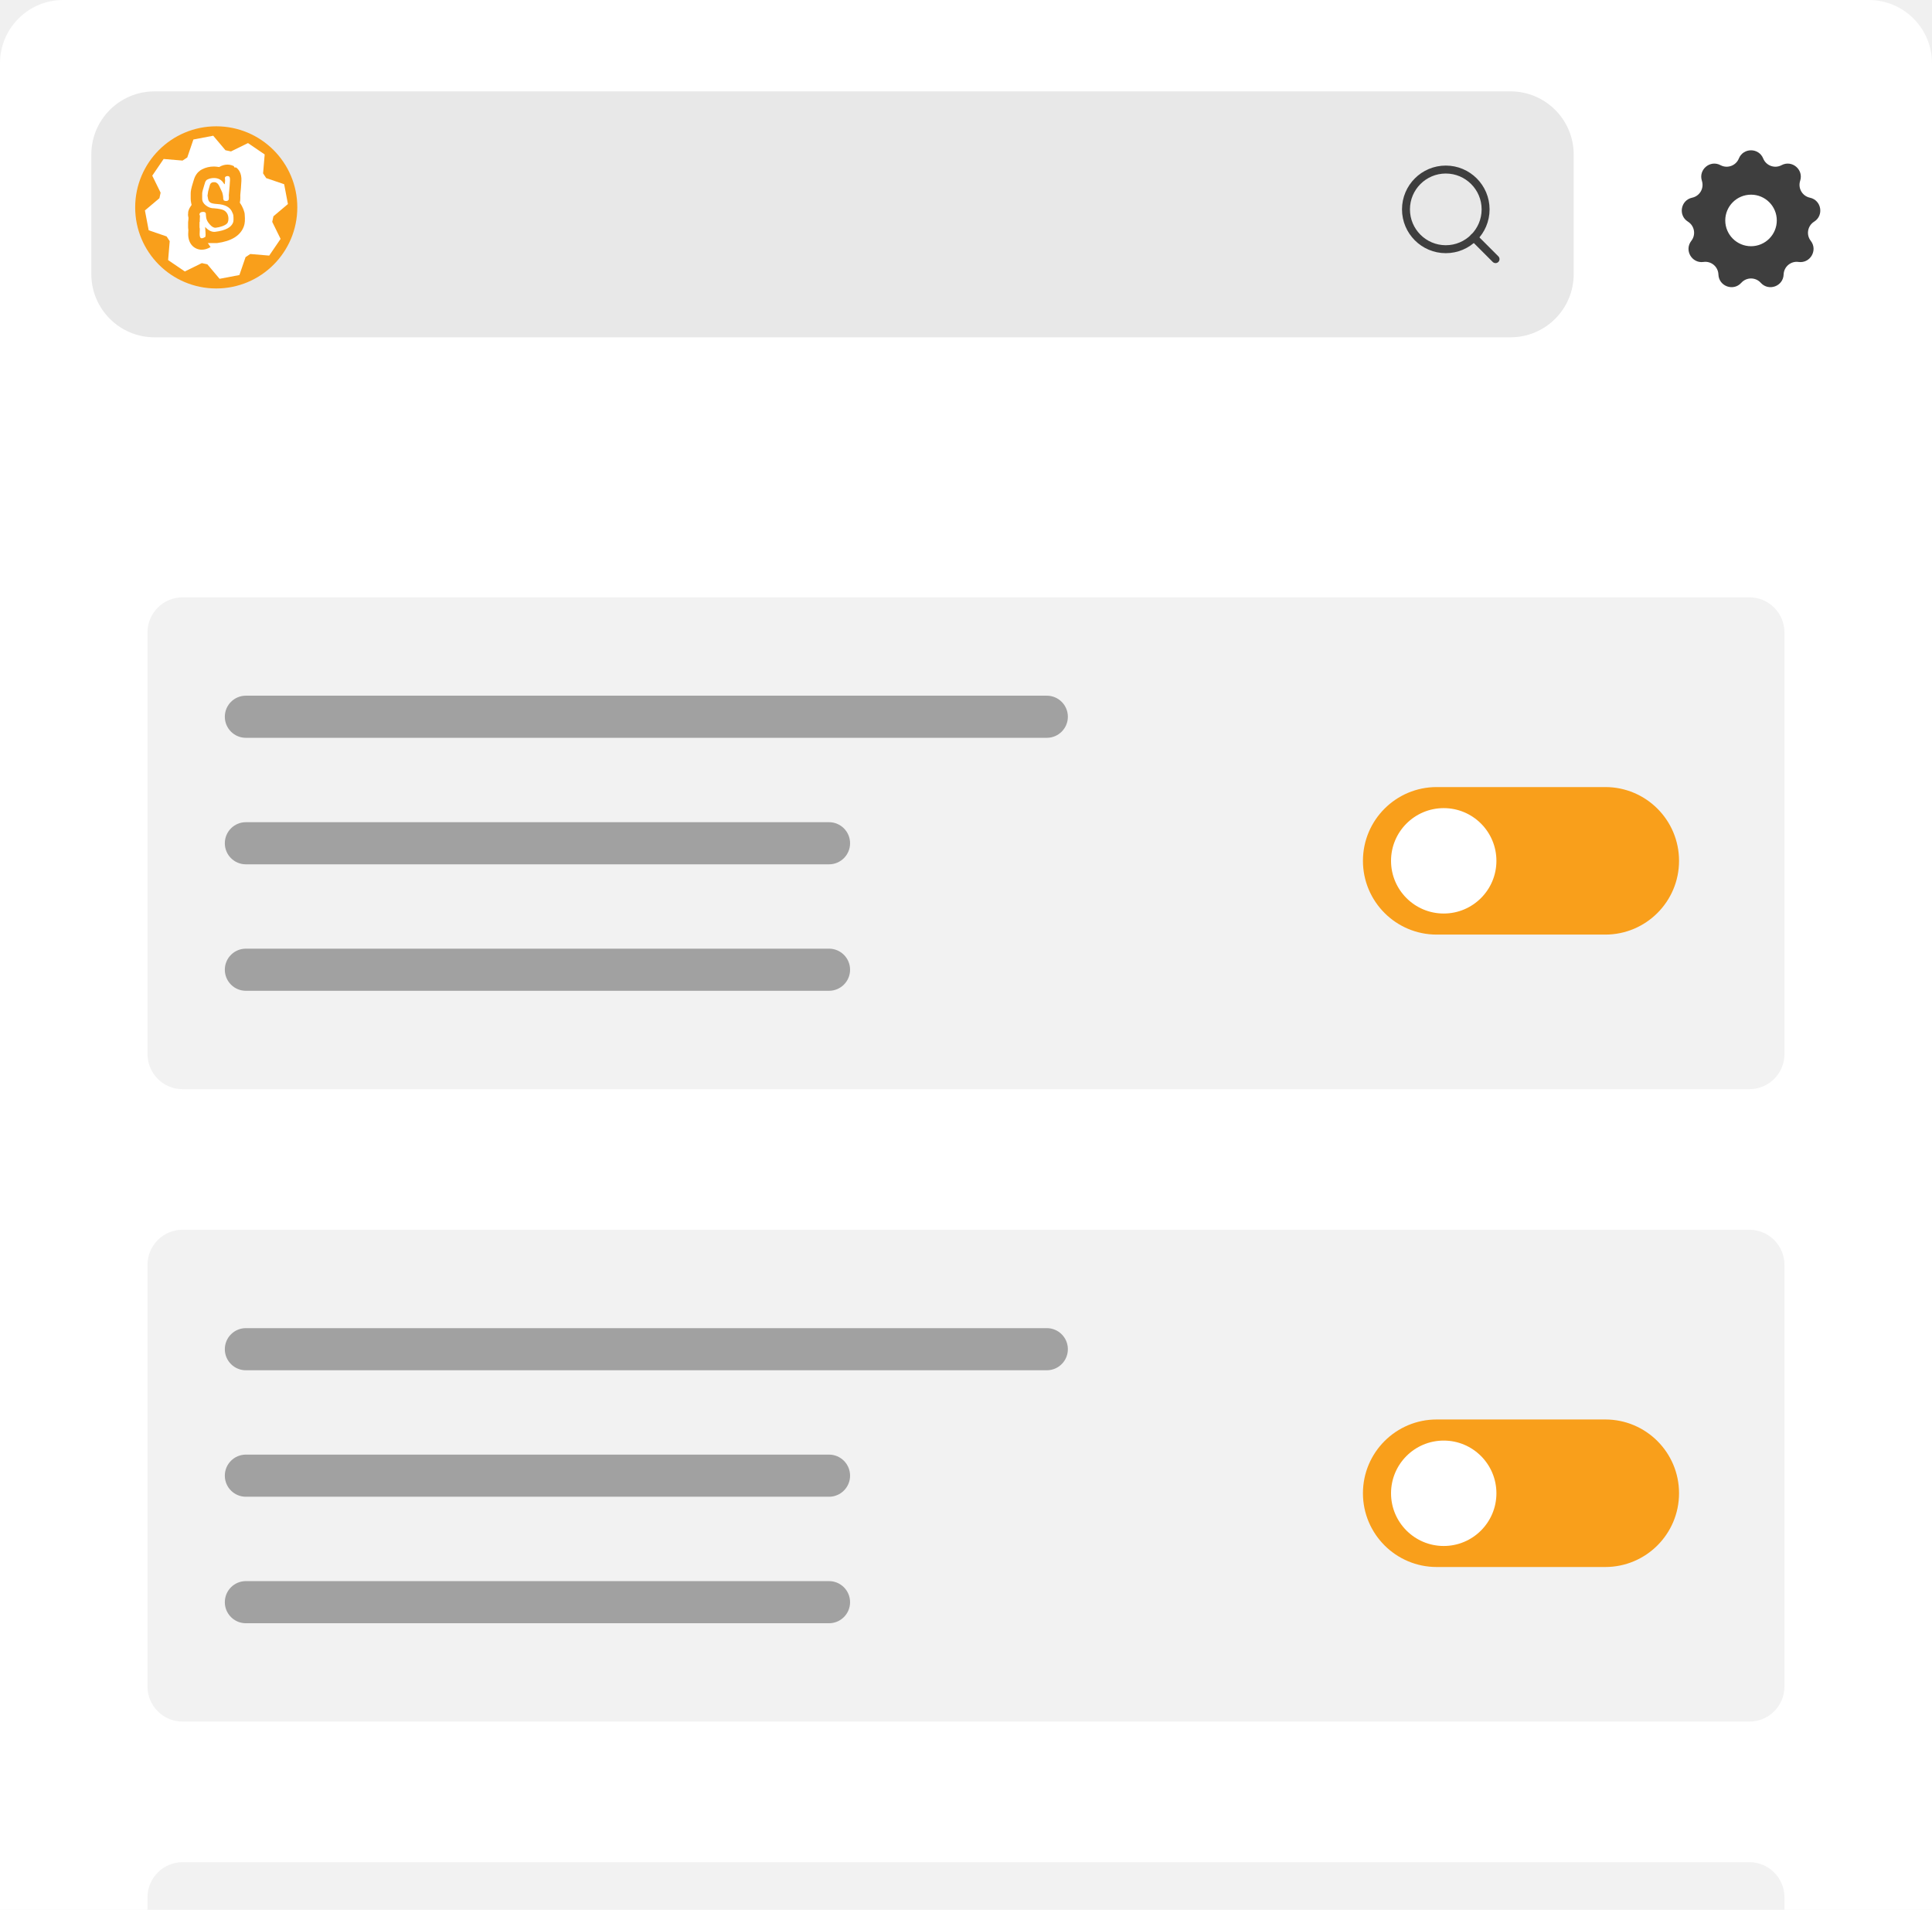
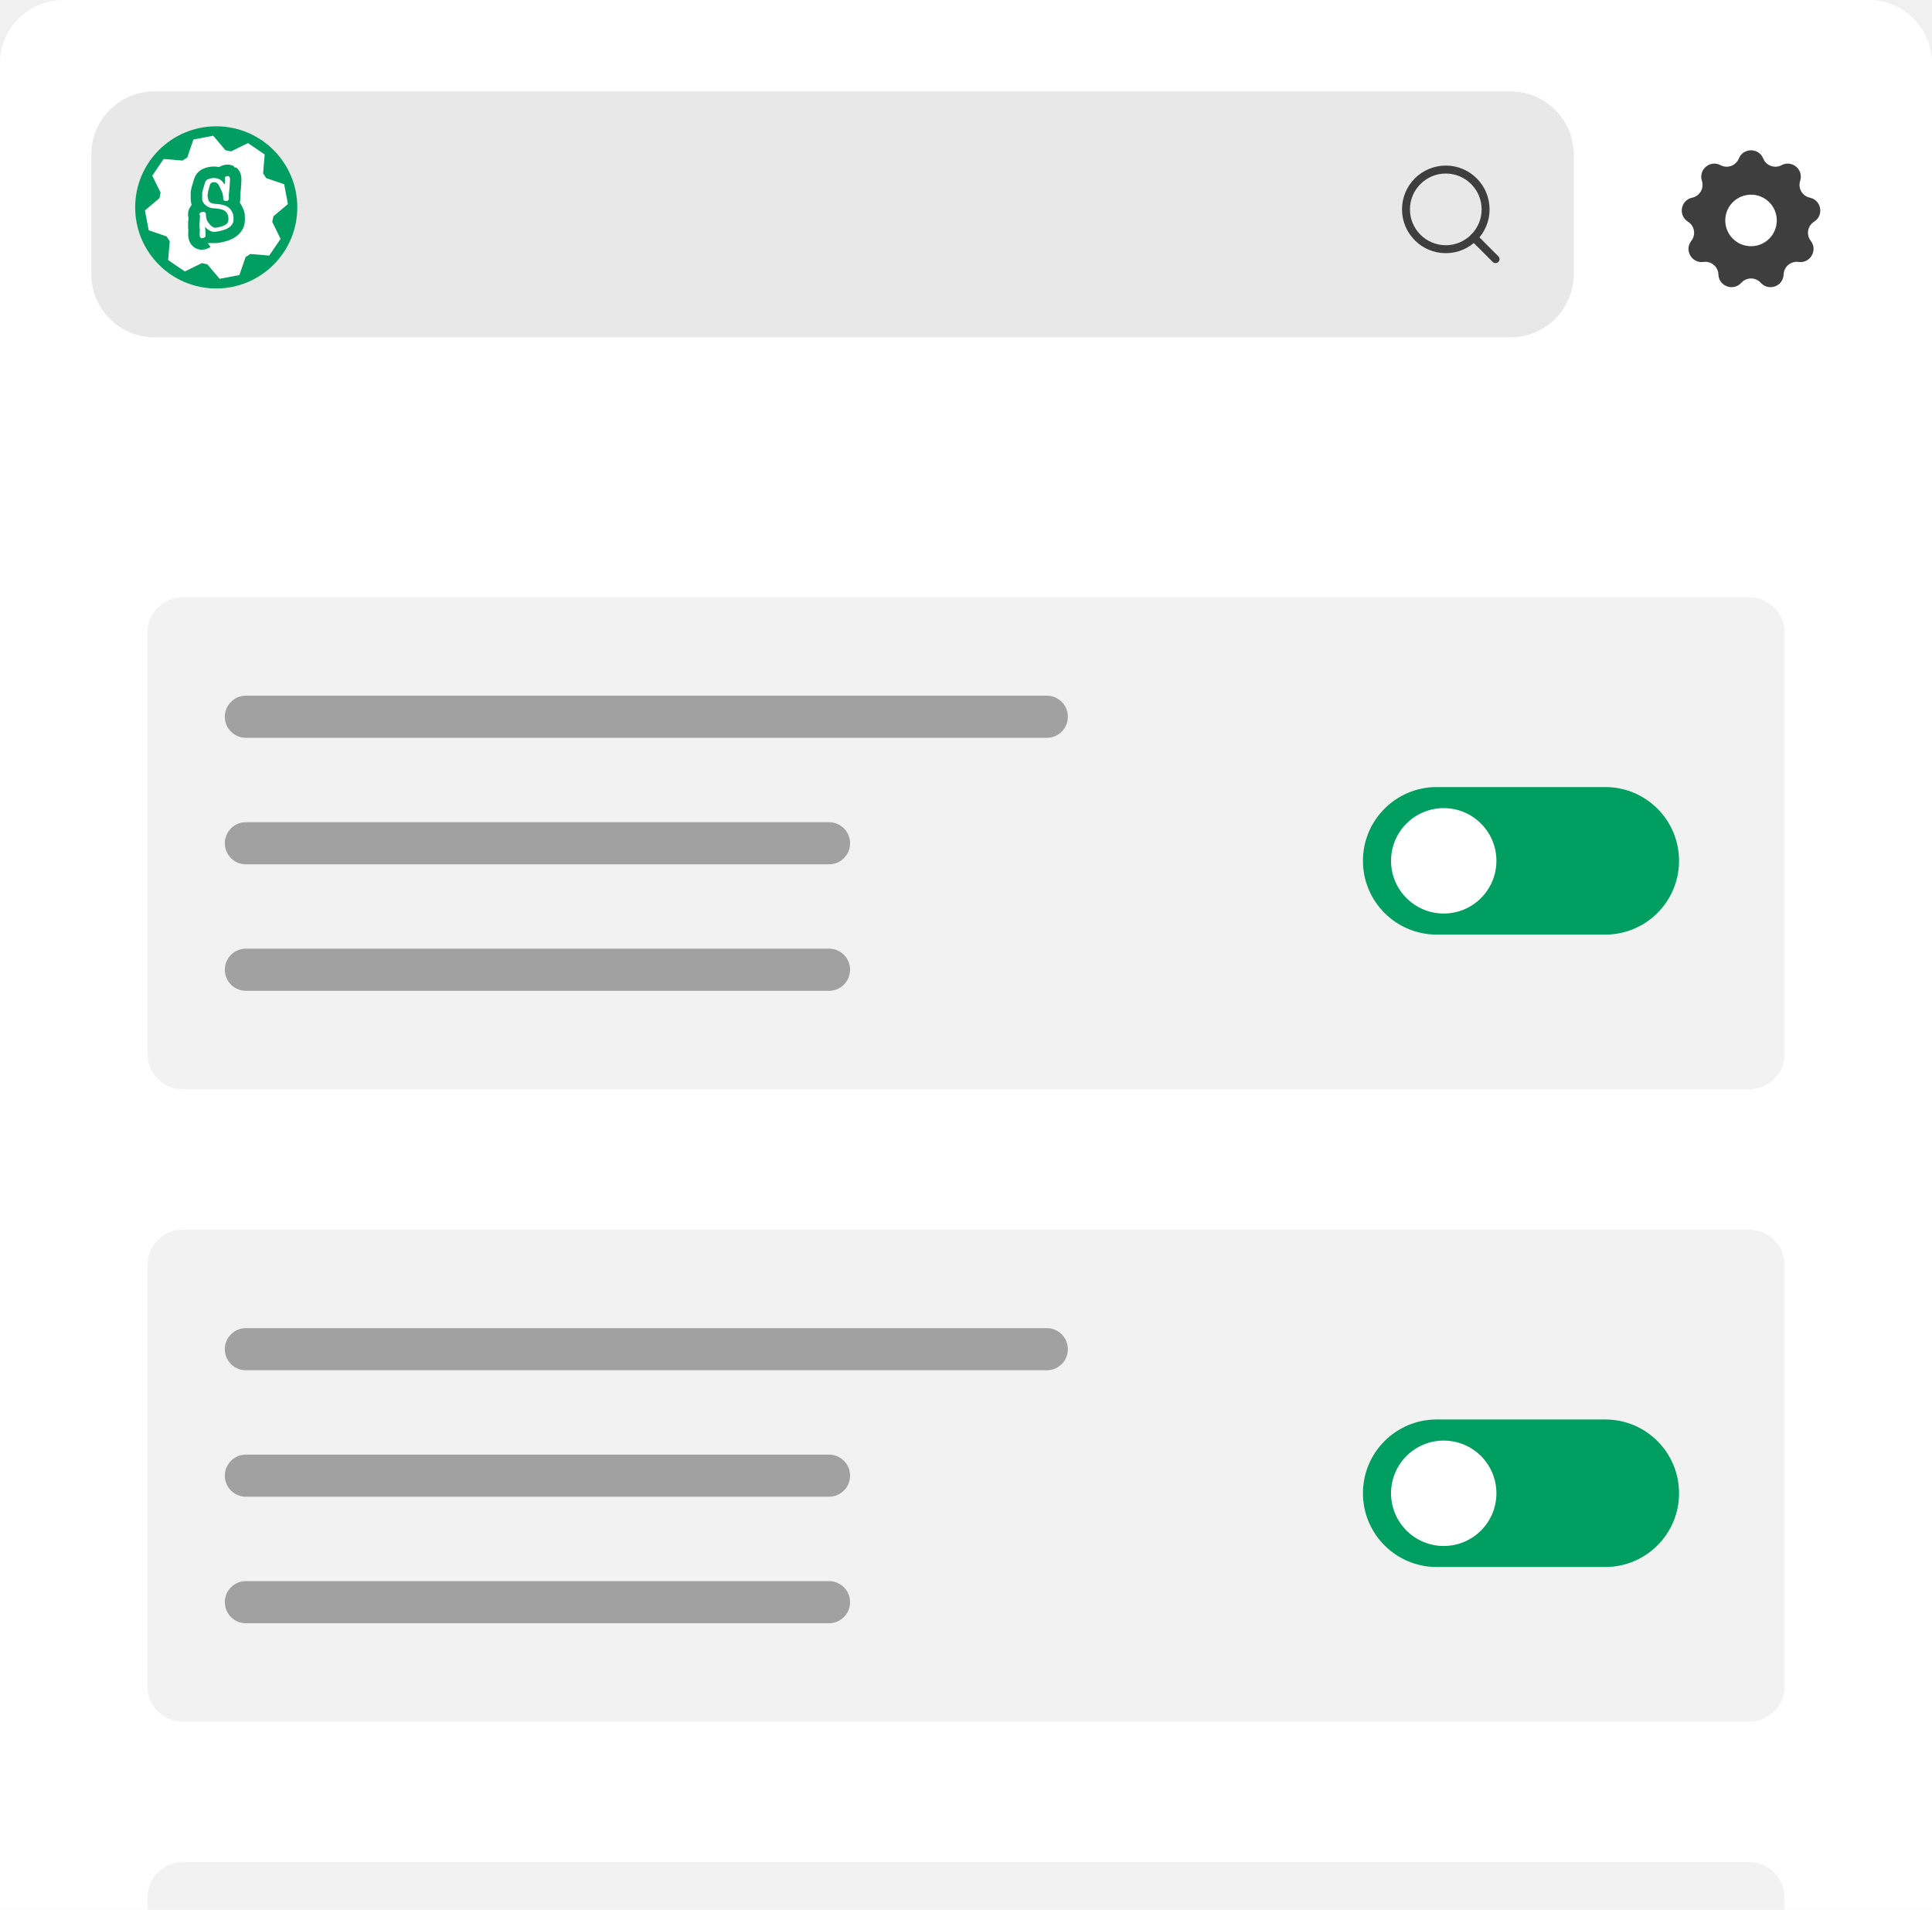
<svg xmlns="http://www.w3.org/2000/svg" id="Layer_1" data-name="Layer 1" viewBox="0 0 486.21 480.53">
  <defs>
    <style>
      .cls-1, .cls-2 {
        fill: none;
      }

      .cls-3 {
        clip-path: url(#clippath);
      }

      .cls-4 {
        fill: #f2f2f2;
      }

      .cls-5 {
-         fill: #f99f1b;
+         fill: #009E60;
      }

      .cls-6, .cls-7 {
        fill: #fff;
      }

      .cls-8 {
        fill: rgba(30, 30, 30, .38);
      }

      .cls-2 {
        stroke: #3e3e3e;
        stroke-linecap: round;
        stroke-linejoin: round;
        stroke-width: 2px;
      }

      .cls-9 {
        fill: #3e3e3e;
      }

      .cls-9, .cls-7 {
        fill-rule: evenodd;
      }

      .cls-10 {
        fill: rgba(1, 1, 1, .09);
      }
    </style>
    <clipPath id="clippath">
      <path class="cls-1" d="m54.42,31.78h0c11.26,0,20.4,9.13,20.4,20.4h0c0,11.26-9.13,20.4-20.4,20.4h0c-11.27,0-20.4-9.13-20.4-20.4h0c0-11.27,9.13-20.4,20.4-20.4Z" />
    </clipPath>
  </defs>
  <g>
    <path class="cls-6" d="m486.21,15.92v464.61H0V15.92C0,7.13,7.12,0,15.91,0h454.39c8.79,0,15.91,7.13,15.91,15.92Z" />
    <rect class="cls-10" x="22.98" y="22.99" width="373.06" height="61.88" rx="15.91" ry="15.91" />
    <rect class="cls-1" x="37.12" y="33.6" width="40.67" height="40.67" />
    <path class="cls-2" d="m363.85,62.7c5.53,0,10.02-4.49,10.02-10.02s-4.49-10.02-10.02-10.02-10.02,4.49-10.02,10.02,4.49,10.02,10.02,10.02Z" />
    <path class="cls-2" d="m376.37,65.2l-5.45-5.45" />
    <path class="cls-9" d="m455.48,49.74c-1.91-.41-3.06-2.38-2.45-4.25.92-2.82-2.07-5.33-4.69-3.93-1.73.92-3.88.13-4.61-1.68-1.11-2.75-5.01-2.75-6.13,0-.73,1.81-2.88,2.6-4.61,1.68-2.62-1.4-5.6,1.11-4.69,3.93.61,1.87-.53,3.84-2.45,4.25-2.9.62-3.58,4.46-1.06,6.03,1.66,1.04,2.06,3.29.85,4.83-1.83,2.34.12,5.72,3.06,5.31,1.94-.28,3.69,1.19,3.76,3.15.1,2.97,3.77,4.3,5.75,2.1,1.31-1.46,3.6-1.46,4.91,0,1.99,2.2,5.65.87,5.75-2.1.07-1.96,1.82-3.43,3.76-3.15,2.94.41,4.89-2.97,3.07-5.31-1.21-1.54-.81-3.79.85-4.83,2.51-1.57,1.84-5.41-1.07-6.03Zm-14.81,12.21c-3.58,0-6.49-2.91-6.49-6.49s2.91-6.48,6.49-6.48,6.48,2.9,6.48,6.48-2.9,6.49-6.48,6.49Z" />
    <rect class="cls-4" x="37.12" y="150.29" width="411.96" height="123.76" rx="8.84" ry="8.84" />
    <path class="cls-5" d="m361.56,198.03h42.43c10.25,0,18.56,8.31,18.56,18.56h0c0,10.25-8.31,18.56-18.56,18.56h-42.43c-10.25,0-18.56-8.31-18.56-18.56h0c0-10.25,8.31-18.56,18.56-18.56Z" />
    <path class="cls-6" d="m363.33,203.33h0c7.32,0,13.26,5.94,13.26,13.26h0c0,7.32-5.94,13.26-13.26,13.26h0c-7.32,0-13.26-5.94-13.26-13.26h0c0-7.32,5.94-13.26,13.26-13.26Z" />
    <path class="cls-8" d="m61.88,175.04h201.56c2.93,0,5.3,2.37,5.3,5.3h0c0,2.93-2.37,5.3-5.3,5.3H61.88c-2.93,0-5.3-2.37-5.3-5.3h0c0-2.93,2.37-5.3,5.3-5.3Z" />
    <path class="cls-8" d="m61.88,206.87h146.75c2.93,0,5.3,2.37,5.3,5.3h0c0,2.93-2.37,5.3-5.3,5.3H61.88c-2.93,0-5.3-2.37-5.3-5.3h0c0-2.93,2.37-5.3,5.3-5.3Z" />
    <path class="cls-8" d="m61.88,238.69h146.75c2.93,0,5.3,2.37,5.3,5.3h0c0,2.93-2.37,5.3-5.3,5.3H61.88c-2.93,0-5.3-2.37-5.3-5.3h0c0-2.93,2.37-5.3,5.3-5.3Z" />
    <rect class="cls-4" x="37.12" y="309.41" width="411.96" height="123.76" rx="8.84" ry="8.84" />
    <path class="cls-5" d="m361.56,357.15h42.43c10.25,0,18.56,8.31,18.56,18.56h0c0,10.25-8.31,18.56-18.56,18.56h-42.43c-10.25,0-18.56-8.31-18.56-18.56h0c0-10.25,8.31-18.56,18.56-18.56Z" />
    <path class="cls-6" d="m363.33,362.46h0c7.32,0,13.26,5.94,13.26,13.26h0c0,7.32-5.94,13.26-13.26,13.26h0c-7.32,0-13.26-5.94-13.26-13.26h0c0-7.32,5.94-13.26,13.26-13.26Z" />
    <path class="cls-8" d="m61.88,334.17h201.56c2.93,0,5.3,2.37,5.3,5.3h0c0,2.93-2.37,5.3-5.3,5.3H61.88c-2.93,0-5.3-2.37-5.3-5.3h0c0-2.93,2.37-5.3,5.3-5.3Z" />
    <path class="cls-8" d="m61.88,365.99h146.75c2.93,0,5.3,2.37,5.3,5.3h0c0,2.93-2.37,5.3-5.3,5.3H61.88c-2.93,0-5.3-2.37-5.3-5.3h0c0-2.93,2.37-5.3,5.3-5.3Z" />
    <path class="cls-8" d="m61.88,397.82h146.75c2.93,0,5.3,2.37,5.3,5.3h0c0,2.93-2.37,5.3-5.3,5.3H61.88c-2.93,0-5.3-2.37-5.3-5.3h0c0-2.93,2.37-5.3,5.3-5.3Z" />
    <path class="cls-4" d="m449.08,477.38v3.15H37.12v-3.15c0-4.88,3.96-8.84,8.85-8.84h394.27c4.88,0,8.84,3.96,8.84,8.84Z" />
  </g>
  <g>
    <g class="cls-3">
      <g>
        <path class="cls-5" d="m54.42,31.78h0c11.26,0,20.4,9.13,20.4,20.4h0c0,11.26-9.13,20.4-20.4,20.4h0c-11.27,0-20.4-9.13-20.4-20.4h0c0-11.27,9.13-20.4,20.4-20.4Z" />
        <path class="cls-7" d="m70.61,60.11l-2.86,4.2-4.76-.4-1.19.78-1.55,4.51-4.99.95-3.08-3.65-1.39-.3-4.28,2.1-4.2-2.86.4-4.76-.78-1.19-4.51-1.55-.95-4.99,3.65-3.08.3-1.39-2.1-4.28,2.86-4.2,4.76.4,1.19-.78,1.54-4.52,4.99-.95,3.08,3.65,1.39.3,4.28-2.1,4.2,2.86-.4,4.76.78,1.19,4.52,1.54.95,4.99-3.65,3.08-.3,1.4,2.1,4.28h0Zm-10.52-8.96c.58,3.07-1.43,6.03-4.5,6.61-3.07.58-6.03-1.43-6.61-4.5-.58-3.07,1.43-6.03,4.5-6.61,3.07-.58,6.03,1.43,6.61,4.5h0Z" />
        <g>
          <path class="cls-5" d="m54.71,62.44h0c3.89-.49,6.77-2.06,7.86-5.05.37-1,.41-2.09.29-3.6-.02-.25-.06-.49-.12-.73-.13-.48-.28-.91-.47-1.31-.14-.32-.32-.68-.55-1.05.01-.09.02-.18.03-.26h0c.03-.47.04-.89.02-1.28.03-.36.06-.67.08-.96.04-.4.06-.73.09-.99v-.03s0-.06,0-.06c.05-.64.08-1.14.1-1.52.07-1.24-.17-2.25-.61-3.06-.44-.8-1.05-1.33-1.6-1.66h0c-1-.61-2.18-.86-3.32-.66-.42.07-.81.18-1.2.34-.12.05-.24.11-.36.17-.37-.05-.74-.08-1.13-.08-1.23,0-2.41.28-3.51.83h0c-.77.39-1.79,1.16-2.44,2.63-.14.3-.24.62-.43,1.27v.04c-.54,1.7-.7,2.52-.7,3.27v1.33c0,.44.05.88.14,1.31-.43.64-.69,1.35-.79,2.06h0c-.03.19-.04.38-.04.59,0,.34.04.64.1.91,0,.12-.01.23-.01.33-.04.25-.07.5-.07.75v1.27c0,.24.02.48.06.71h0s0,.1-.01.17c-.02.34-.03.6-.03.82,0,1.64.55,2.96,1.46,3.87.9.9,2.09,1.32,3.21,1.32s2.14-.38,3.15-1.02h0c.28-.19.55-.4.78-.64h.02Z" />
          <path class="cls-6" d="m50.77,65.38c-1.53,0-3.03-.62-4.11-1.69-1.2-1.19-1.84-2.85-1.84-4.77,0-.24.01-.52.03-.89,0-.01,0-.03,0-.04-.04-.26-.06-.51-.06-.77v-1.27c0-.29.02-.58.07-.87,0-.04,0-.08,0-.11-.06-.34-.1-.68-.1-1.01,0-.22.01-.44.04-.66h0s.01-.1.01-.1c.1-.75.35-1.47.71-2.13-.05-.35-.08-.71-.08-1.06v-1.33c0-.93.2-1.89.75-3.65l.02-.05c.2-.66.31-1.03.49-1.41.82-1.83,2.1-2.77,3.03-3.24h0c1.29-.64,2.66-.97,4.08-.97.31,0,.61.02.92.05.03-.01.05-.02.08-.03.47-.2.95-.34,1.49-.42,1.3-.22,2.66.01,3.87.65h.02l.26.16s.03.02.04.02l.32.19v.02c.73.5,1.31,1.15,1.73,1.93.59,1.07.84,2.33.77,3.74-.02.38-.05.88-.1,1.54v.15c-.03.16-.04.34-.06.56l-.04.4c-.02.16-.03.34-.05.53l-.03.35c.01.37,0,.76-.02,1.22.15.26.29.54.41.82.22.45.39.95.54,1.51.08.31.14.63.16.96.11,1.35.14,2.78-.36,4.14-1.43,3.94-5.31,5.35-8.48,5.82-.17.15-.36.29-.55.43l-.28.29h-.18c-1.17.69-2.33,1.02-3.51,1.02h0Zm-3.41-11.88v.05c-.03.14-.04.27-.04.4,0,.21.02.43.07.64l.04.16v.17c-.01.1-.02.21-.02.3v.1l-.02.1c-.03.18-.05.35-.05.53v1.27c0,.16.02.33.04.49l.02.11v.25s-.01.06-.01.1c-.02.33-.03.57-.03.75,0,1.23.38,2.26,1.09,2.96.61.6,1.45.95,2.32.95.73,0,1.44-.21,2.22-.67l-.68-1h2.32c3.63-.48,5.9-1.89,6.74-4.21h0c.27-.74.33-1.6.21-3.06-.01-.17-.04-.34-.09-.5-.11-.42-.24-.77-.39-1.08l-.03-.06c-.13-.3-.28-.59-.45-.85l-.26-.4.07-.47c0-.05.01-.1.02-.15v-.03c.03-.45.04-.81.02-1.13v-.09s.04-.52.04-.52c.02-.19.03-.36.05-.53l.04-.4c.02-.22.04-.41.05-.58,0-.03,0-.06,0-.08h0c.05-.64.08-1.13.1-1.49.05-.94-.1-1.74-.46-2.39-.22-.4-.51-.73-.87-1h-.41l-.17-.35c-.68-.33-1.43-.45-2.14-.33h-.01c-.33.05-.62.14-.9.25h-.01c-.09.04-.18.09-.27.13l-.36.19-.41-.06c-.3-.04-.62-.07-.94-.07-1.03,0-2.02.23-2.94.7-.56.28-1.34.86-1.85,2.01h0c-.1.23-.19.52-.37,1.1l-.02.06c-.53,1.68-.63,2.35-.63,2.89v1.33c0,.35.04.69.11,1.03l.12.54-.31.46c-.3.44-.5.95-.58,1.48h0Zm15.84-6.12h0s0,0,0,0Z" />
        </g>
        <path class="cls-6" d="m58.72,54.11c.08.95.06,1.56-.05,1.84-.44,1.26-1.94,2.05-4.48,2.37-.86.11-1.72-.3-2.57-1.22,0,.14.03.55.09,1.24.05.51.04.92-.02,1.24-.38.25-.69.37-.92.37-.35,0-.53-.34-.53-1.03,0-.12,0-.32.02-.59s.02-.46.02-.56c0-.26-.02-.44-.07-.55v-1.27s0-.07.02-.1c.02-.04.03-.07.05-.1-.02-.21,0-.54.02-.99.03-.28.03-.45,0-.53-.08-.15-.11-.25-.11-.28.06-.43.38-.64.94-.64.37,0,.59.13.67.39,0,.25.03.61.09,1.08.09.55.38,1.1.87,1.65.54.63,1.05.92,1.54.87.55-.06,1.1-.19,1.65-.39.77-.28,1.23-.6,1.38-.97.11-.28.16-.57.16-.87,0-.93-.34-1.63-1.03-2.09-.31-.2-.87-.36-1.7-.48-.47-.06-.77-.09-.87-.09-.74.02-1.42-.22-2.06-.71-.64-.49-.95-1.06-.95-1.7v-1.33c0-.29.17-.97.51-2.05.15-.51.24-.77.25-.8.14-.32.31-.54.53-.64.52-.26,1.07-.39,1.65-.39,1.13,0,1.97.46,2.51,1.38.05.05.12.11.23.21.02-.21.05-.54.09-.99-.02-.2-.03-.39-.05-.58,0-.21.11-.36.32-.44.06-.03.14-.05.25-.07.15-.03.32,0,.49.11s.25.43.22.97c-.02.34-.05.81-.09,1.43-.05.51-.11,1.28-.21,2.32.03.25.03.58,0,1.01-.08.29-.31.44-.69.44-.2,0-.39-.05-.58-.16-.09-.29-.14-.41-.14-.37.03-.41-.05-.97-.25-1.65-.17-.35-.4-.85-.7-1.51s-.69-1-1.18-1.05c-.61-.05-1.01.16-1.19.62-.06.2-.15.49-.25.87-.18.57-.3,1.11-.34,1.63-.02.17-.03.24-.05.21.05.31.1.61.16.92.08.38.26.67.56.87s.87.32,1.71.37c2.07.12,3.35.84,3.84,2.16.08.12.15.33.23.62h0Z" />
      </g>
    </g>
    <path class="cls-1" d="m54.42,31.82h0c11.24,0,20.36,9.11,20.36,20.36h0c0,11.24-9.11,20.36-20.36,20.36h0c-11.24,0-20.36-9.11-20.36-20.36h0c0-11.24,9.11-20.36,20.36-20.36Z" />
  </g>
</svg>
